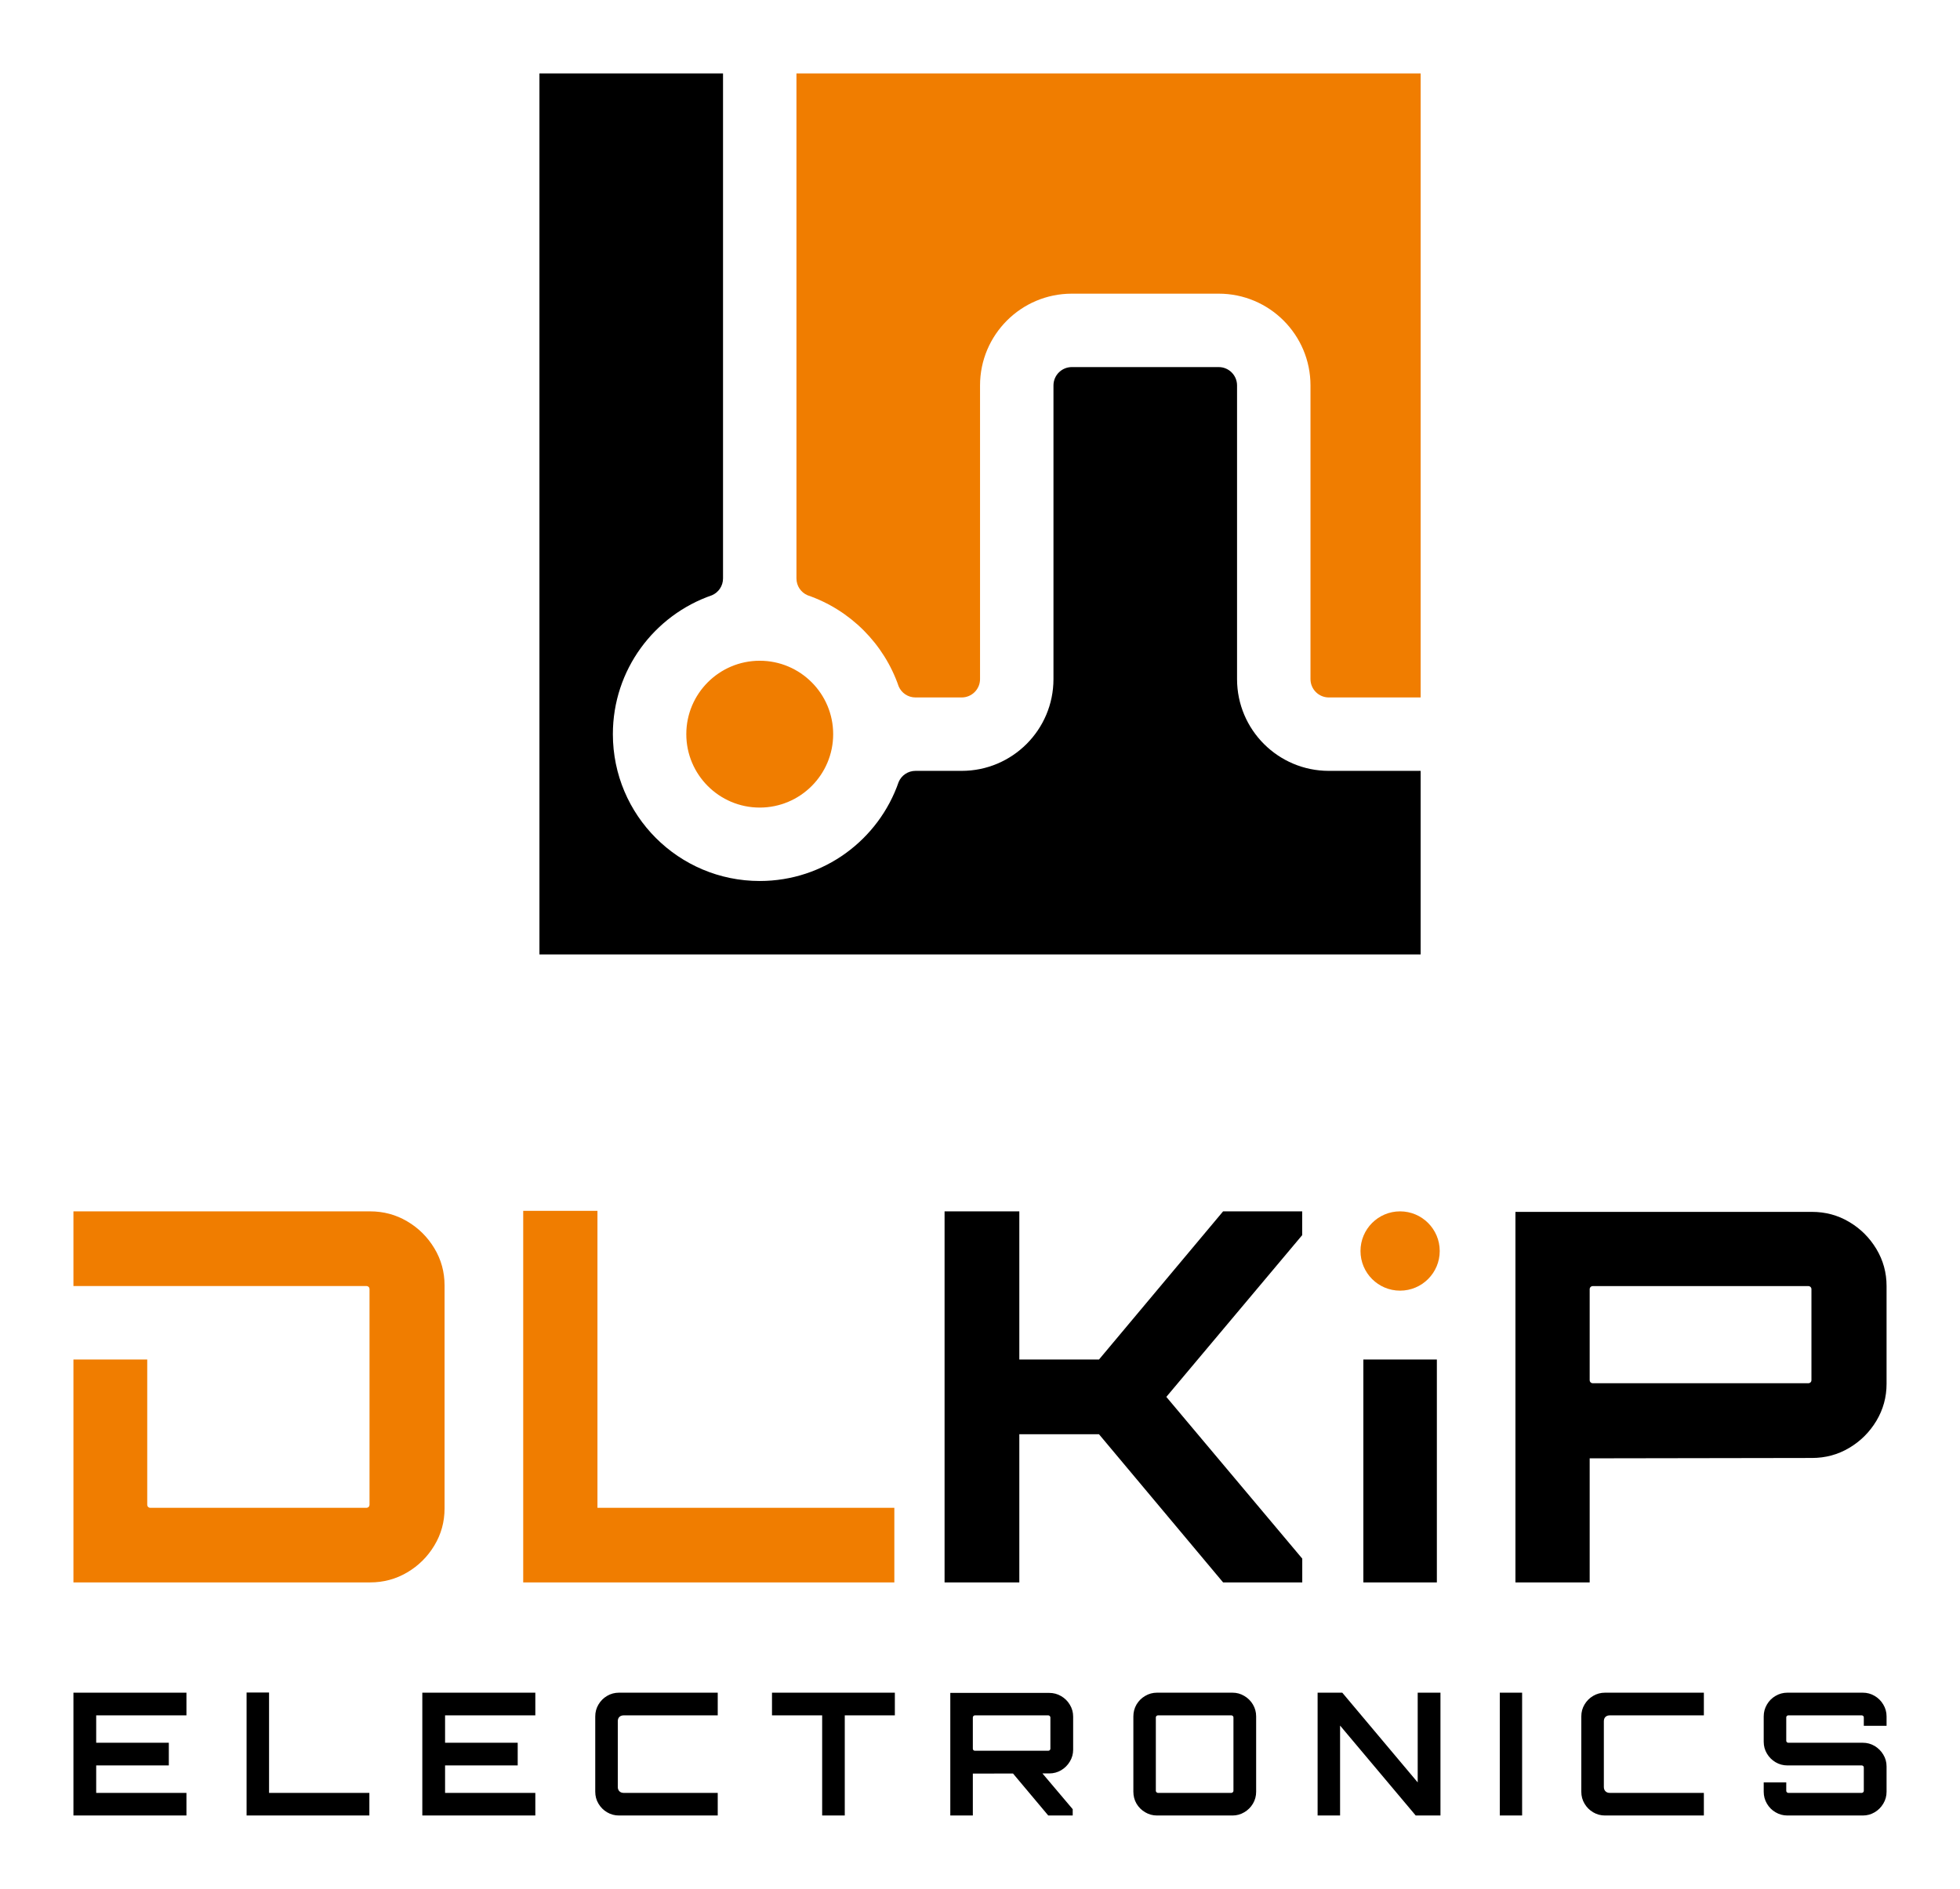
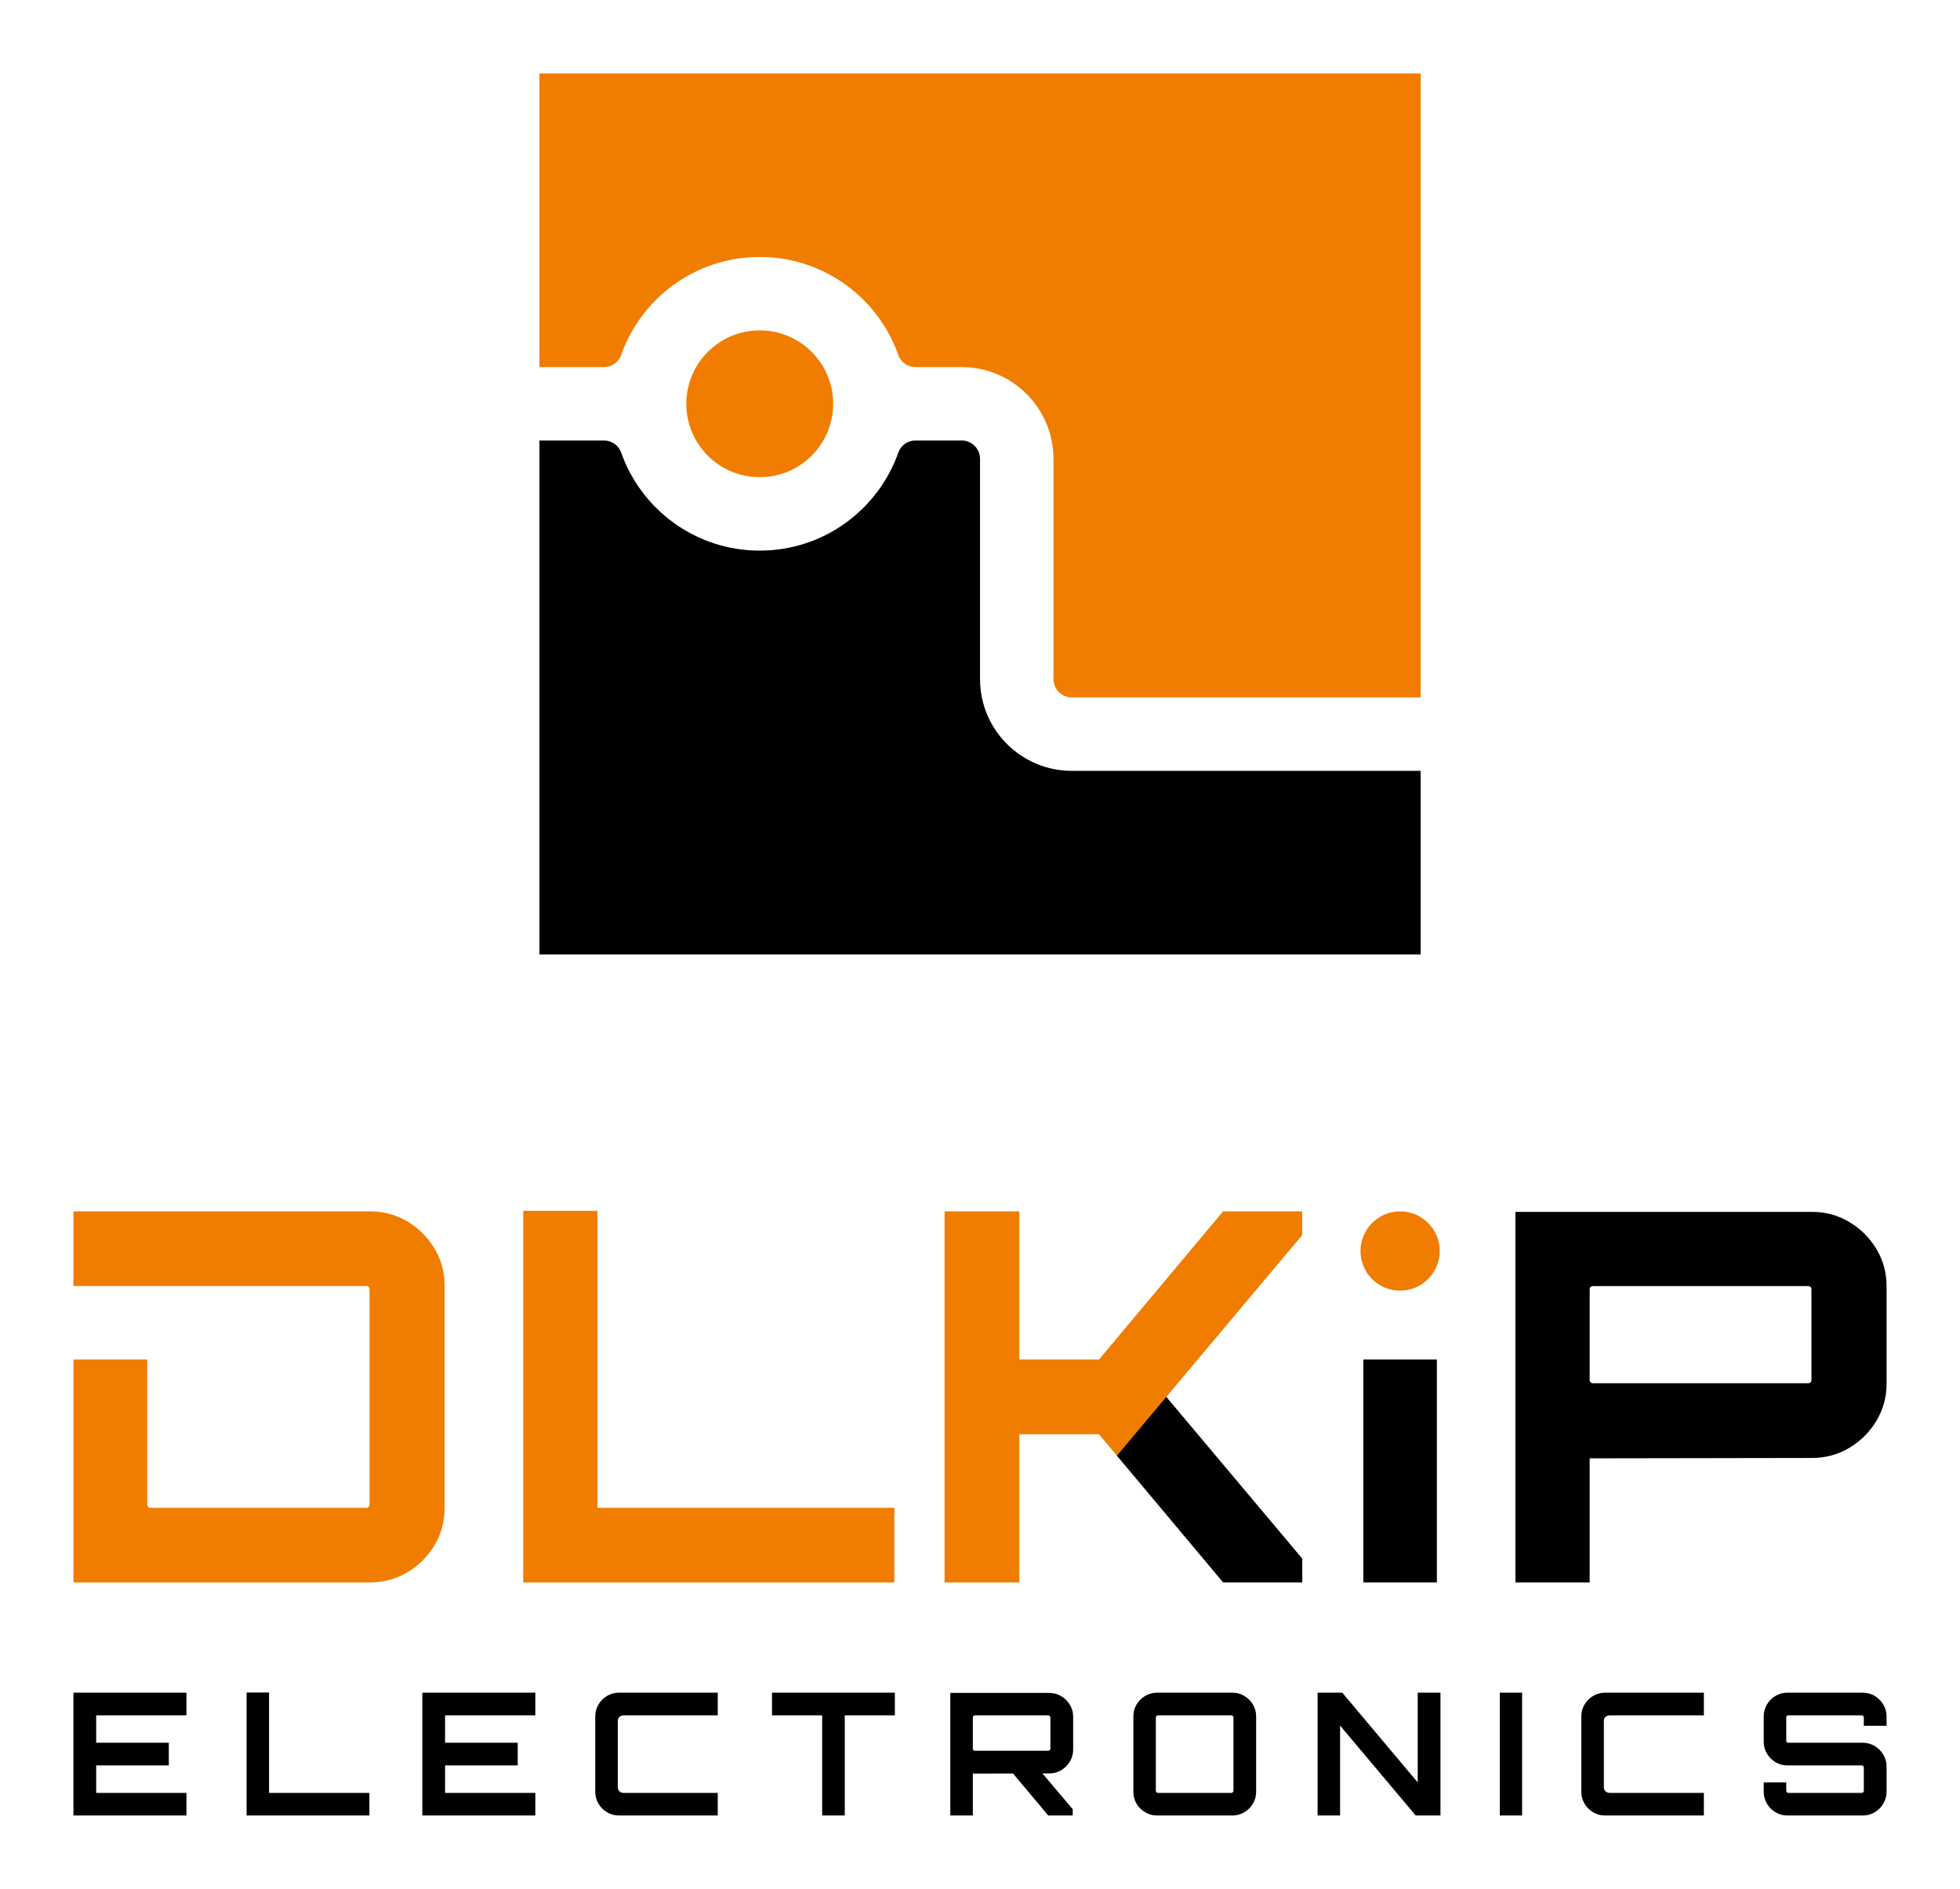
<svg xmlns="http://www.w3.org/2000/svg" viewBox="-10 -10 266.91 257.27" width="1067.65" height="1029.09">
  <g>
-     <path fill="#F07D00" d="M183.46 85H170.96C169.58 85 168.46 83.88 168.46 82.5V42.5C168.46 35.6 162.86 30 155.96 30H135.96C129.06 30 123.46 35.6 123.46 42.5V82.5C123.46 83.88 122.34 85 120.96 85H114.67C113.64 85 112.76 84.38 112.38 83.49C110.38 77.68 105.78 73.08 99.97 71.08C99.08 70.7 98.46 69.82 98.46 68.79V0H183.46V85ZM83.46 90C83.46 84.48 87.94 80 93.46 80C98.98 80 103.46 84.48 103.46 90C103.46 95.52 98.98 100 93.46 100C87.94 100 83.46 95.52 83.46 90Z" />
-     <path fill="#000000" d="M63.46 0H88.46V68.79C88.46 69.82 87.84 70.7 86.95 71.08C79.1 73.79 73.46 81.23 73.46 90C73.46 101.05 82.41 110 93.46 110C102.23 110 109.67 104.36 112.38 96.51C112.76 95.62 113.64 95 114.67 95H120.96C127.86 95 133.46 89.4 133.46 82.5V42.5C133.46 41.12 134.58 40 135.96 40H155.96C157.34 40 158.46 41.12 158.46 42.5V82.5C158.46 89.4 164.06 95 170.96 95H183.46V120H63.46V0Z" />
-     <path fill="#F07D00" d="M0 205.54V175.18H10.05V194.97Q10.05 195.14 10.17 195.26Q10.29 195.38 10.45 195.38H39.91Q40.08 195.38 40.2 195.26Q40.32 195.14 40.32 194.97V165.58Q40.32 165.41 40.2 165.29Q40.08 165.17 39.91 165.17H0V155H40.39Q43.15 155 45.45 156.36Q47.76 157.72 49.15 160.03Q50.54 162.33 50.54 165.1V195.45Q50.54 198.21 49.15 200.51Q47.76 202.82 45.45 204.18Q43.15 205.54 40.39 205.54H0ZM61.25 205.54V154.93H71.36V195.38H111.79V205.54H61.25Z" />
-     <path fill="#000000" d="M196.37 205.54V155.07H236.75Q239.52 155.07 241.82 156.44Q244.13 157.81 245.52 160.12Q246.91 162.43 246.91 165.17V178.49Q246.91 181.22 245.52 183.54Q244.13 185.85 241.82 187.22Q239.52 188.59 236.75 188.59L206.48 188.64V205.54H196.37ZM118.63 205.54V155H128.81V175.18H139.66L156.56 155H167.33V158.24L148.83 180.27L167.34 202.3V205.54H156.56L139.66 185.36H128.81V205.54H118.63ZM206.88 178.41H236.28Q236.44 178.41 236.56 178.29Q236.68 178.17 236.68 178.01V165.58Q236.68 165.42 236.56 165.3Q236.44 165.18 236.28 165.18H206.88Q206.72 165.18 206.6 165.3Q206.48 165.42 206.48 165.58V178.01Q206.48 178.17 206.6 178.29Q206.72 178.41 206.88 178.41ZM175.66 175.18H185.67V205.54H175.66V175.18Z" />
+     <path fill="#F07D00" d="M63.46 0H183.46V85H135.96C134.58 85 133.46 83.88 133.46 82.5V52.5C133.46 45.6 127.86 40 120.96 40H114.67C113.64 40 112.76 39.38 112.38 38.49C109.67 30.64 102.23 25 93.46 25C84.69 25 77.25 30.64 74.54 38.49C74.16 39.38 73.28 40 72.25 40H63.46V0ZM83.46 45C83.46 39.48 87.94 35 93.46 35C98.98 35 103.46 39.48 103.46 45C103.46 50.52 98.98 55 93.46 55C87.94 55 83.46 50.52 83.46 45Z" />
+     <path fill="#000000" d="M63.46 50H72.25C73.28 50 74.16 50.62 74.54 51.51C77.25 59.36 84.69 65 93.46 65C102.23 65 109.67 59.36 112.38 51.51C112.76 50.62 113.64 50 114.67 50H120.96C122.34 50 123.46 51.12 123.46 52.5V82.5C123.46 89.4 129.06 95 135.96 95H183.46V120H63.46V50Z" />
+     <path fill="#F07D00" d="M0 205.54V175.18H10.05V194.97Q10.05 195.14 10.17 195.26Q10.29 195.38 10.45 195.38H39.91Q40.08 195.38 40.2 195.26Q40.32 195.14 40.32 194.97V165.58Q40.32 165.41 40.2 165.29Q40.08 165.17 39.91 165.17H0V155H40.39Q43.15 155 45.45 156.36Q47.76 157.72 49.15 160.03Q50.54 162.33 50.54 165.1V195.45Q50.54 198.21 49.15 200.51Q47.76 202.82 45.45 204.18Q43.15 205.54 40.39 205.54H0ZM118.63 205.54V155H128.81V175.18H139.66L156.56 155H167.33V158.24L148.83 180.27L149.01 180.49L142.29 188.5L139.66 185.36H128.81V205.54H118.63ZM61.25 205.54V154.93H71.36V195.38H111.79V205.54H61.25Z" />
+     <path fill="#000000" d="M196.37 205.54V155.07H236.75Q239.52 155.07 241.82 156.44Q244.13 157.81 245.52 160.12Q246.91 162.43 246.91 165.17V178.49Q246.91 181.22 245.52 183.54Q244.13 185.85 241.82 187.22Q239.52 188.59 236.75 188.59L206.48 188.64V205.54H196.37ZM206.88 178.41H236.28Q236.44 178.41 236.56 178.29Q236.68 178.17 236.68 178.01V165.58Q236.68 165.42 236.56 165.3Q236.44 165.18 236.28 165.18H206.88Q206.72 165.18 206.6 165.3Q206.48 165.42 206.48 165.58V178.01Q206.48 178.17 206.6 178.29Q206.72 178.41 206.88 178.41ZM175.66 175.18H185.67V205.54H175.66V175.18ZM148.83 180.27 167.34 202.3V205.54H156.56L142.1 188.28L148.83 180.27Z" />
    <path fill="#F07D00" d="M175.27 160.4C175.27 163.38 177.68 165.8 180.66 165.8C183.64 165.8 186.06 163.38 186.06 160.4C186.06 157.42 183.64 155 180.66 155C177.68 155 175.27 157.42 175.27 160.4Z" />
    <path fill="#000000" d="M147.57 237.29Q146.69 237.29 145.95 236.85Q145.21 236.42 144.77 235.68Q144.34 234.94 144.34 234.05V223.8Q144.34 222.91 144.77 222.17Q145.21 221.43 145.95 221Q146.69 220.56 147.57 220.56H157.83Q158.71 220.56 159.44 221Q160.18 221.43 160.62 222.17Q161.06 222.91 161.06 223.8V234.05Q161.06 234.94 160.62 235.68Q160.18 236.42 159.44 236.85Q158.71 237.29 157.83 237.29H147.57ZM132.75 237.29 127.95 231.57 122.48 231.58V237.29H119.41V220.59H132.88Q133.77 220.59 134.51 221.03Q135.25 221.46 135.69 222.2Q136.14 222.94 136.14 223.82V228.32Q136.14 229.2 135.69 229.94Q135.25 230.68 134.51 231.12Q133.77 231.56 132.88 231.56H131.96L136.08 236.43V237.29H132.75ZM233.42 237.29Q232.53 237.29 231.79 236.85Q231.05 236.42 230.62 235.68Q230.18 234.94 230.18 234.05V232.78H233.25V233.93Q233.25 234.04 233.33 234.12Q233.41 234.21 233.53 234.21H243.53Q243.64 234.21 243.73 234.12Q243.81 234.04 243.81 233.93V230.75Q243.81 230.63 243.73 230.55Q243.64 230.47 243.53 230.47H233.42Q232.53 230.47 231.79 230.03Q231.05 229.59 230.62 228.86Q230.18 228.13 230.18 227.24V223.8Q230.18 222.91 230.62 222.17Q231.05 221.43 231.79 221Q232.53 220.56 233.42 220.56H243.67Q244.55 220.56 245.29 221Q246.02 221.43 246.46 222.17Q246.91 222.91 246.91 223.8V225.07H243.81V223.93Q243.81 223.81 243.73 223.73Q243.64 223.65 243.53 223.65H233.53Q233.41 223.65 233.33 223.73Q233.25 223.81 233.25 223.93V227.11Q233.25 227.22 233.33 227.3Q233.41 227.38 233.53 227.38H243.67Q244.55 227.38 245.29 227.82Q246.02 228.26 246.46 228.99Q246.91 229.72 246.91 230.62V234.05Q246.91 234.94 246.46 235.68Q246.02 236.42 245.29 236.85Q244.55 237.29 243.67 237.29H233.42ZM0 237.29V220.56H15.39V223.65H3.1V227.38H12.99V230.47H3.1V234.21H15.39V237.29H0ZM47.51 237.29V220.56H62.9V223.65H50.61V227.38H60.5V230.47H50.61V234.21H62.9V237.29H47.51ZM169.43 237.29V220.56H172.79L183.06 232.78V220.56H186.16V237.29H182.79L172.49 225.04V237.29H169.43ZM208.58 237.29Q207.69 237.29 206.95 236.85Q206.22 236.42 205.78 235.68Q205.34 234.95 205.34 234.05V223.8Q205.34 222.9 205.78 222.17Q206.22 221.43 206.95 221Q207.69 220.56 208.58 220.56H222.03V223.65H209.22Q208.85 223.65 208.63 223.86Q208.41 224.07 208.41 224.46V233.4Q208.41 233.77 208.63 233.99Q208.85 234.21 209.22 234.21H222.03V237.29H208.58ZM74.3 237.29Q73.41 237.29 72.67 236.85Q71.94 236.42 71.5 235.68Q71.06 234.95 71.06 234.05V223.8Q71.06 222.9 71.5 222.17Q71.94 221.43 72.67 221Q73.41 220.56 74.3 220.56H87.74V223.65H74.94Q74.57 223.65 74.35 223.86Q74.13 224.07 74.13 224.46V233.4Q74.13 233.77 74.35 233.99Q74.57 234.21 74.94 234.21H87.74V237.29H74.3ZM147.69 234.21H157.68Q157.8 234.21 157.88 234.12Q157.97 234.04 157.97 233.93V223.93Q157.97 223.81 157.88 223.73Q157.8 223.65 157.68 223.65H147.69Q147.57 223.65 147.49 223.73Q147.4 223.81 147.4 223.93V233.93Q147.4 234.04 147.49 234.12Q147.57 234.21 147.69 234.21ZM101.96 237.29V223.65H95.13V220.56H111.86V223.65H105.04V237.29H101.96ZM23.58 237.29V220.54H26.64V234.21H40.3V237.29H23.58ZM194.24 237.29V220.56H197.28V237.29H194.24ZM122.76 228.47H132.76Q132.87 228.47 132.95 228.39Q133.04 228.31 133.04 228.2V223.93Q133.04 223.82 132.95 223.74Q132.87 223.65 132.76 223.65H122.76Q122.64 223.65 122.56 223.74Q122.48 223.82 122.48 223.93V228.2Q122.48 228.31 122.56 228.39Q122.64 228.47 122.76 228.47Z" />
  </g>
</svg>
